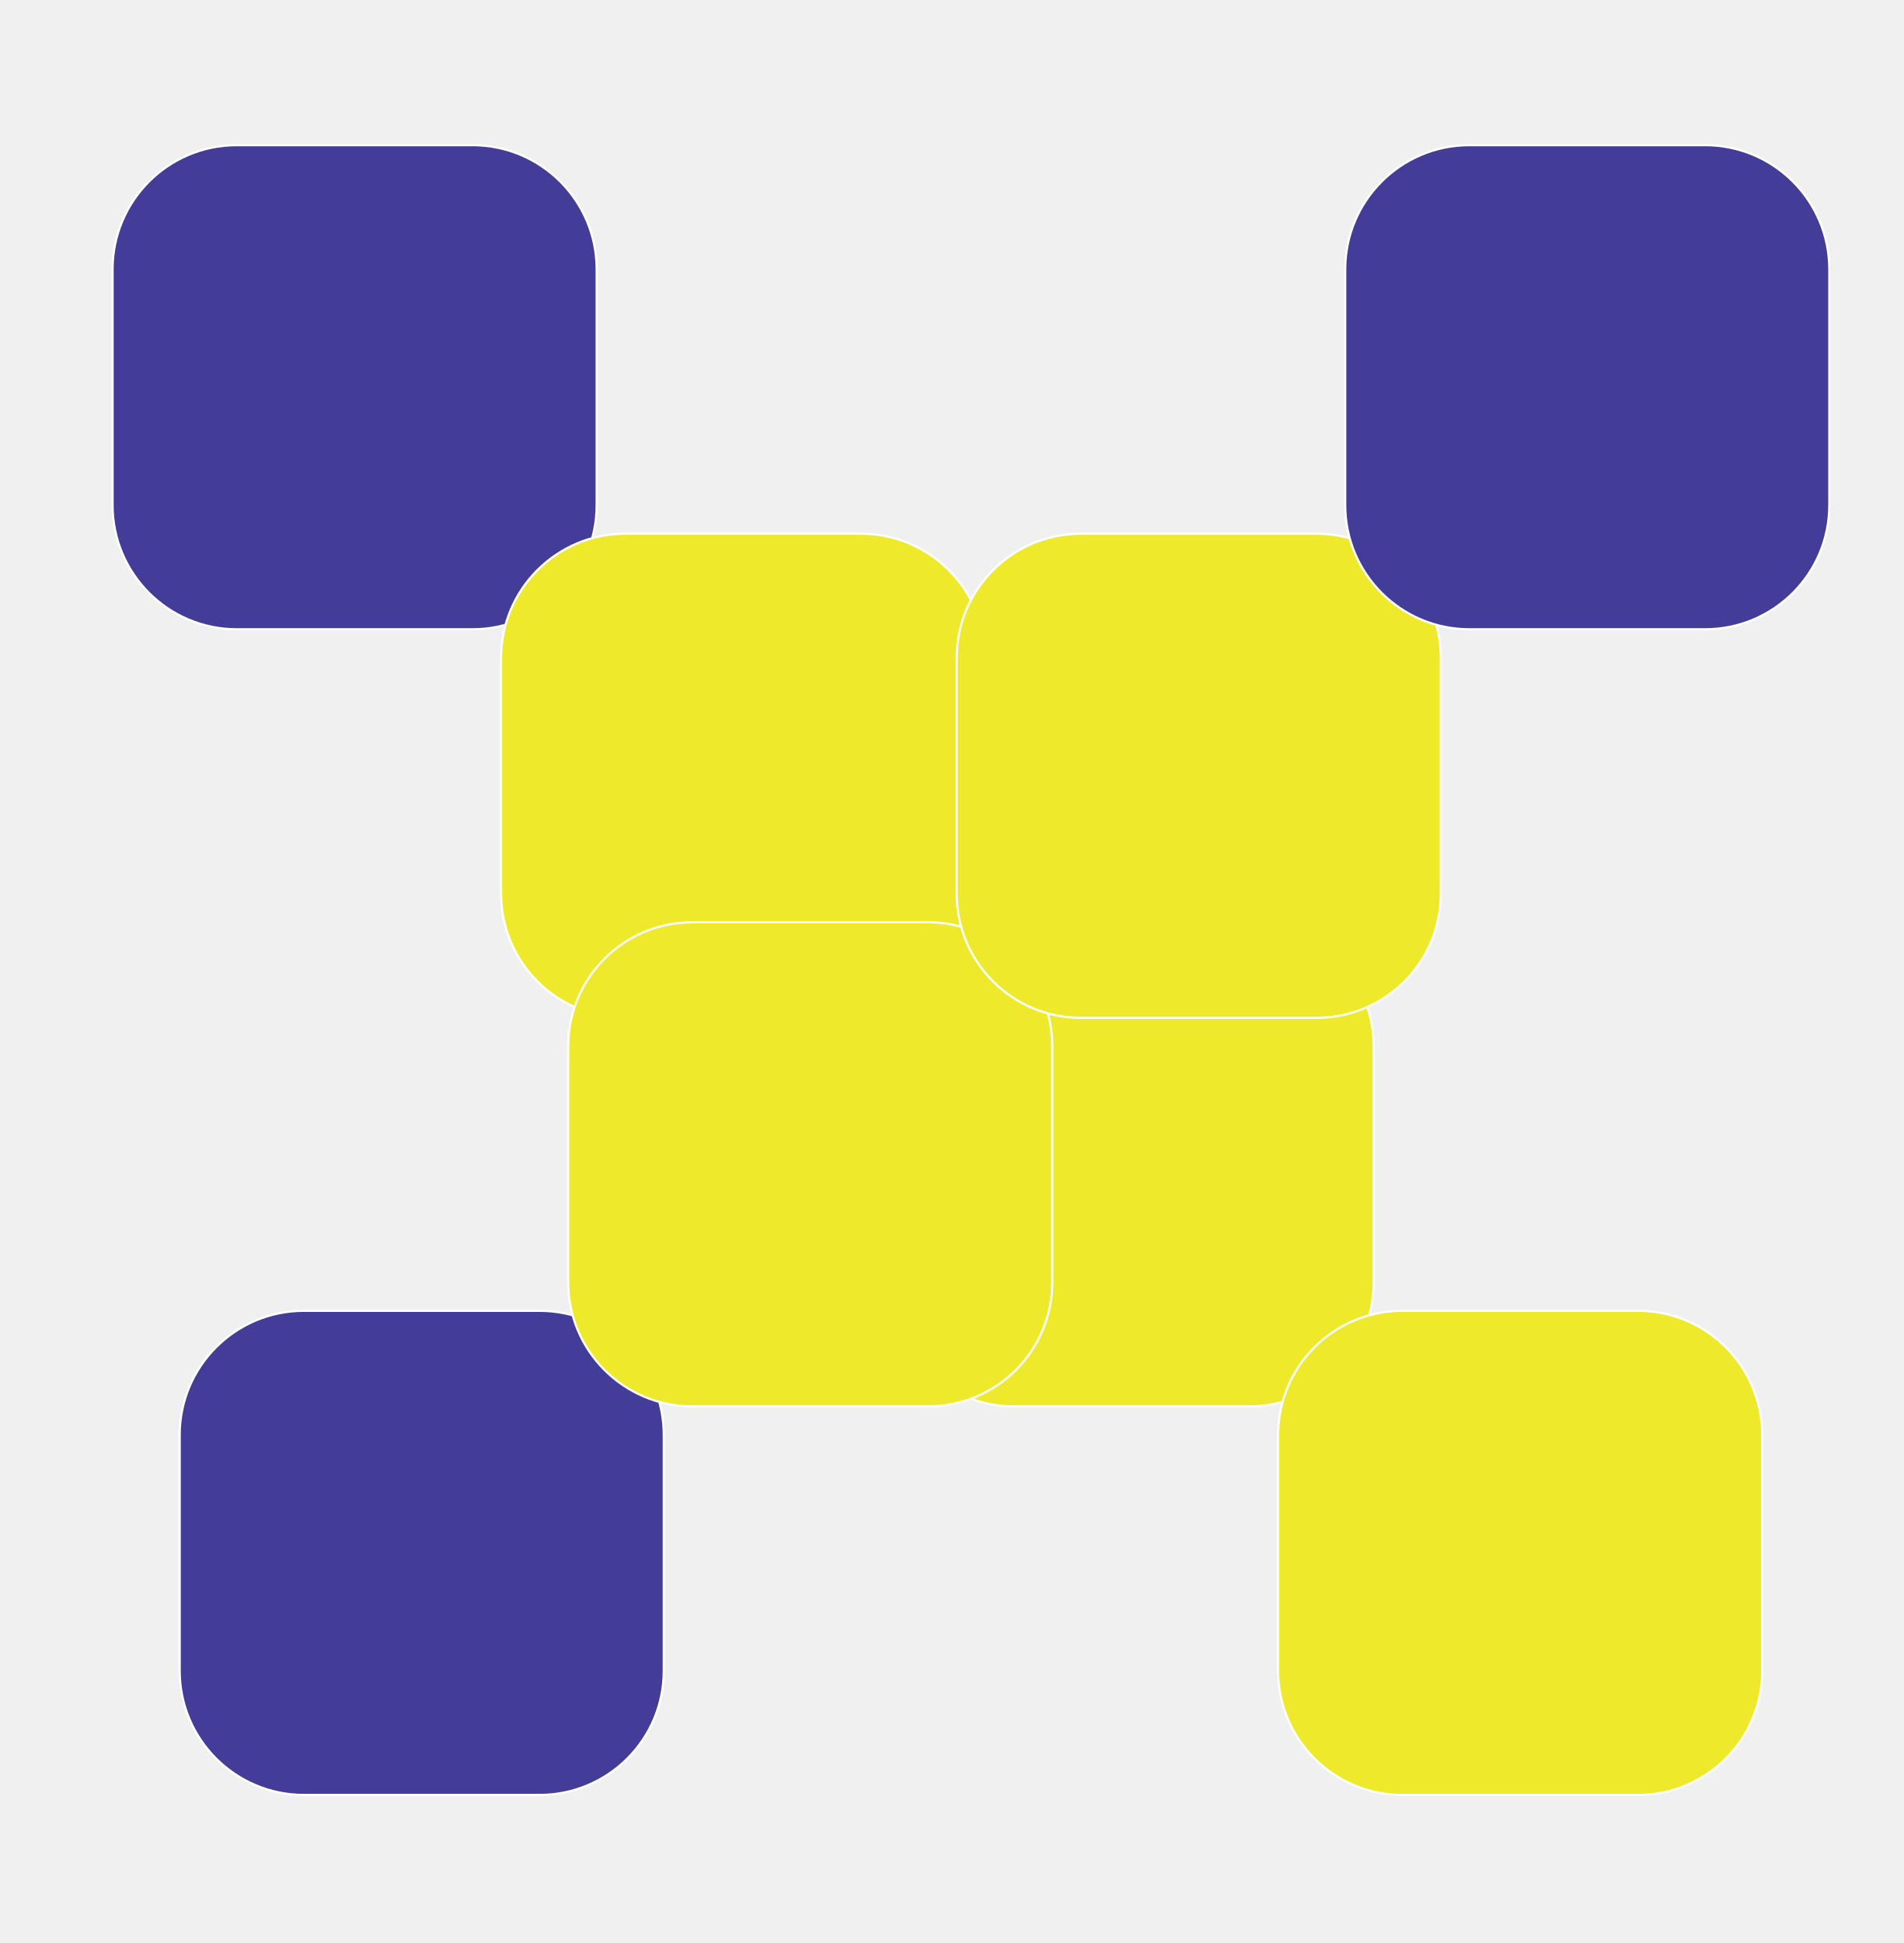
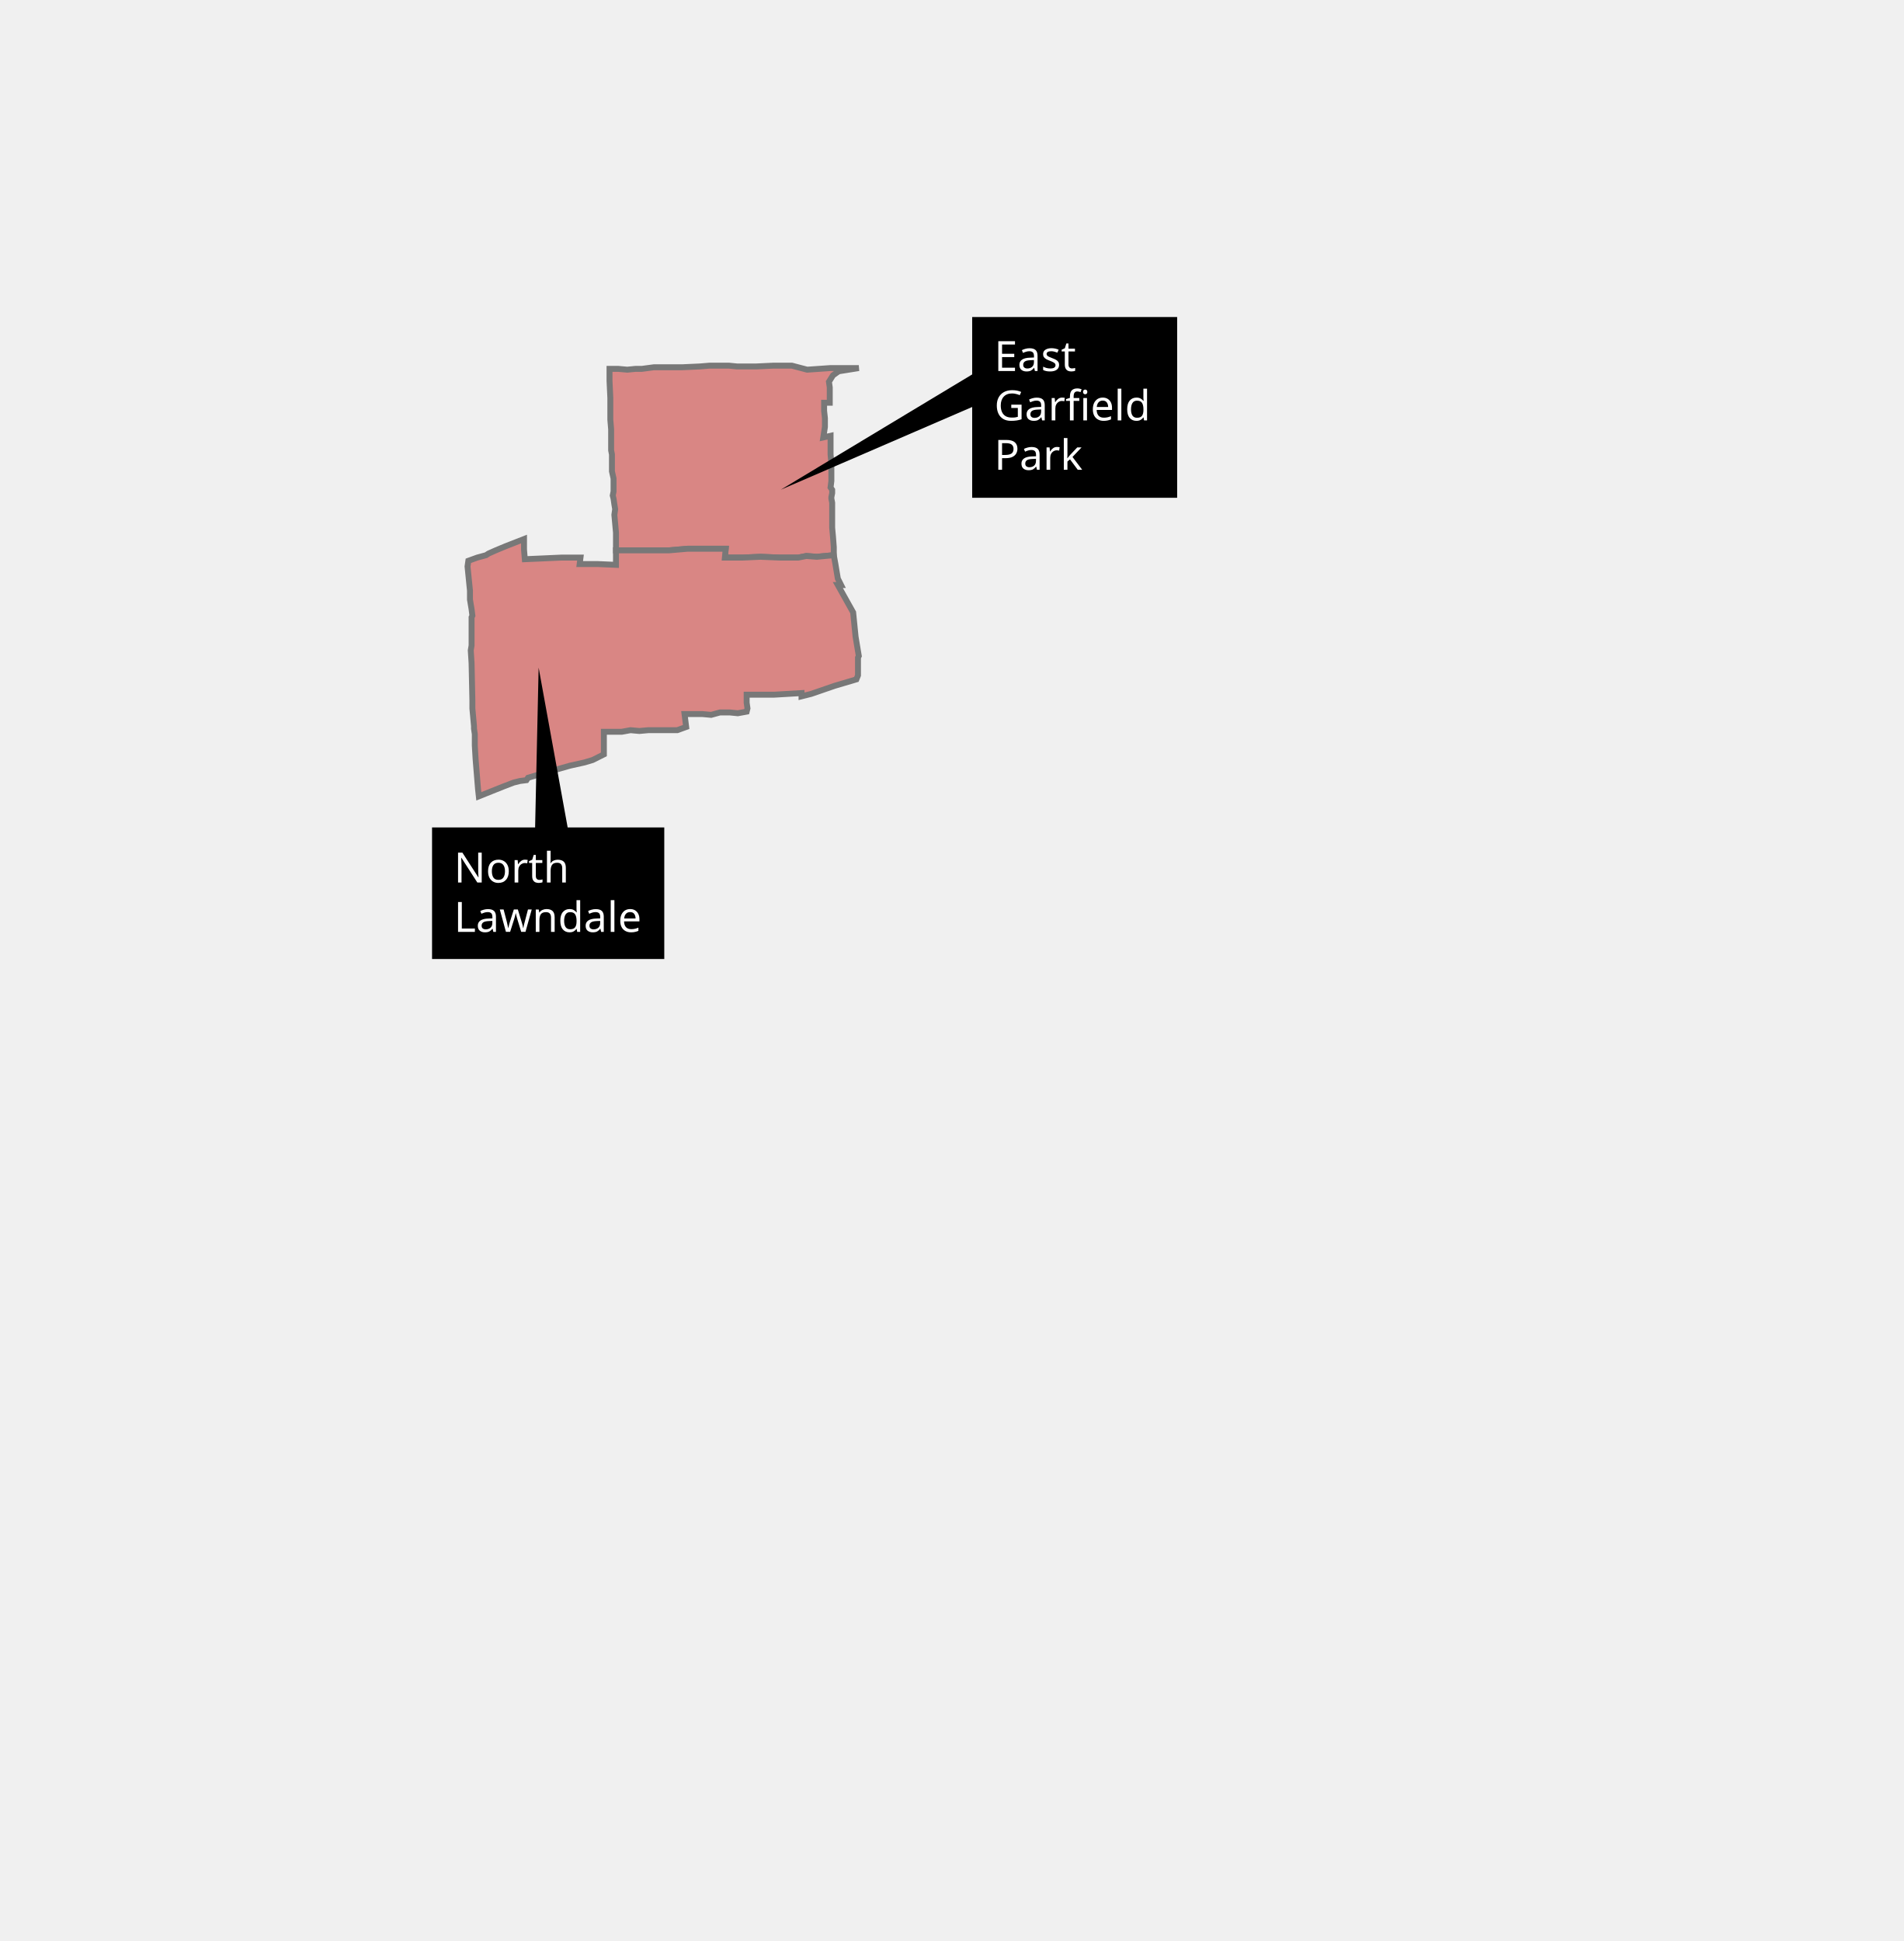
- <svg xmlns="http://www.w3.org/2000/svg" id="Layer_1" data-name="Layer 1" viewBox="0 0 876 894">
-   <rect x="51.8" y="66.79" width="222.75" height="222.75" rx="57.15" ry="57.15" fill="#433c98" stroke="#fff" stroke-miterlimit="10" />
-   <rect x="230.57" y="245.56" width="222.75" height="222.75" rx="57.15" ry="57.15" fill="#efe92b" stroke="#fff" stroke-miterlimit="10" />
-   <rect x="409.35" y="424.34" width="222.75" height="222.75" rx="57.15" ry="57.15" fill="#efe92b" stroke="#fff" stroke-miterlimit="10" />
-   <rect x="588.12" y="603.12" width="222.75" height="222.75" rx="57.15" ry="57.15" fill="#efe92b" stroke="#fff" stroke-miterlimit="10" />
-   <rect x="82.67" y="603.12" width="222.75" height="222.75" rx="57.15" ry="57.15" transform="translate(-520.44 908.54) rotate(-90)" fill="#433c98" stroke="#fff" stroke-miterlimit="10" />
-   <rect x="261.45" y="424.34" width="222.75" height="222.75" rx="57.15" ry="57.15" transform="translate(-162.89 908.54) rotate(-90)" fill="#efe92b" stroke="#fff" stroke-miterlimit="10" />
-   <rect x="440.22" y="245.56" width="222.75" height="222.75" rx="57.15" ry="57.15" transform="translate(194.66 908.54) rotate(-90)" fill="#efe92b" stroke="#fff" stroke-miterlimit="10" />
-   <rect x="619" y="66.79" width="222.75" height="222.75" rx="57.15" ry="57.15" transform="translate(552.21 908.54) rotate(-90)" fill="#433c98" stroke="#fff" stroke-miterlimit="10" />
+ <svg xmlns="http://www.w3.org/2000/svg" version="1.1" id="lawndale" x="0px" y="0px" viewBox="0 0 610 622" style="enable-background:new 0 0 610 622;" xml:space="preserve">
+   <g style="opacity:0.5;">
+     <g id="Chicago_x5F_Community_x5F_Areas_selection_2_">
+       <polygon style="fill:#C11B17;stroke:#000000;stroke-width:1.9;stroke-miterlimit:10;" points="264.31,133.972 264.31,136.815     263.793,140.175 266.119,139.658 266.119,142.501 266.119,145.602 266.377,148.445 266.377,151.546 266.377,154.131     266.119,156.198 266.636,156.973 266.636,158.007 266.377,159.299 266.377,159.816 266.636,161.108 266.636,163.434     266.636,166.277 266.636,169.12 266.894,171.963 267.153,175.323 267.153,177.907 261.725,178.424 258.365,178.166     255.78,178.682 249.835,178.682 243.631,178.424 237.945,178.682 232.259,178.682 232.517,175.84 226.314,175.84 220.369,175.84     214.424,176.356 208.737,176.356 202.792,176.356 199.432,176.356 198.14,176.356 197.364,176.356 197.364,173.514     197.364,170.671 197.106,167.828 196.847,164.985 197.106,163.176 196.847,161.625 196.589,159.816 196.33,158.783     196.589,157.49 196.589,156.198 196.589,153.355 196.072,151.029 196.072,147.67 196.072,145.602 195.813,144.31 195.813,141.467     195.813,137.59 195.555,134.489 195.555,130.871 195.555,127.511 195.296,122.084 195.296,119.758 195.296,118.207     198.14,118.207 200.983,118.466 203.568,118.207 205.635,118.207 209.513,117.691 210.03,117.691 212.614,117.691     218.559,117.691 224.246,117.432 227.347,117.174 230.449,117.174 233.551,117.174 236.136,117.432 240.788,117.432     242.339,117.432 247.767,117.174 253.712,117.174 258.623,118.466 266.119,117.949 275.166,117.949 268.704,118.983     266.894,120.275 265.602,122.342 265.86,124.152 265.86,129.062 264.051,129.062 264.051,131.646   " />
+       <polygon style="fill:#C11B17;stroke:#000000;stroke-width:1.9;stroke-miterlimit:10;" points="233.809,228.303 230.708,228.303     227.864,229.078 225.021,228.82 222.178,228.82 219.335,228.82 219.852,232.955 217.008,233.989 214.165,233.989 213.39,233.989     210.03,233.989 207.703,233.989 204.86,234.247 202.017,233.989 199.173,234.506 196.072,234.506 193.487,234.506     193.487,241.742 189.868,243.551 187.284,244.326 182.631,245.36 179.012,246.394 175.652,247.428 171.775,248.461     169.19,249.237 168.673,250.012 166.605,250.27 164.538,250.787 161.177,252.079 153.423,255.181 153.165,252.855     152.389,243.292 152.131,238.899 152.131,235.281 151.872,233.472 151.872,232.696 151.614,229.854 151.355,227.011     151.355,224.426 151.097,212.538 150.838,208.403 151.097,206.852 151.097,201.684 151.097,197.807 151.355,197.29     151.097,195.223 150.58,192.121 150.58,190.312 150.58,189.278 149.804,181.525 150.063,179.716 152.906,178.682 155.749,177.907     156.525,177.39 158.851,176.356 161.953,175.064 167.898,172.738 167.898,176.098 168.156,179.199 174.101,178.941     179.788,178.682 185.991,178.682 185.733,180.75 191.419,180.75 197.364,181.008 197.364,178.941 197.364,176.356 198.14,176.356     199.432,176.356 202.792,176.356 208.737,176.356 214.424,176.356 220.369,175.84 226.314,175.84 232.517,175.84 232.259,178.682     237.945,178.682 243.631,178.424 249.835,178.682 255.78,178.682 258.365,178.166 261.725,178.424 267.153,177.907 267.67,180.75     268.445,185.402 269.479,187.469 268.445,187.469 273.356,196.256 274.132,204.01 275.166,210.212 274.907,210.729     274.907,216.415 274.39,217.707 267.411,219.774 259.916,222.359 256.814,223.134 256.814,222.1 248.026,222.617 239.237,222.617     239.237,225.202 239.496,227.011 239.237,228.045 236.394,228.561   " />
+     </g>
+   </g>
+   <g>
+     <polygon points="212.839,307.316 138.434,307.316 138.434,265.149 171.453,265.149 172.582,213.941 181.88,265.149    212.839,265.149  " />
+     <rect x="145.47" y="273.21" style="fill:none;" width="64.017" height="29.796" />
+     <text transform="matrix(1 0 0 1 145.4696 282.7979)">
+       <tspan x="0" y="0" style="fill:#FFFFFF; font-family:'Arial-BoldMT'; font-size:13.391px;">North </tspan>
+       <tspan x="0" y="15.825" style="fill:#FFFFFF; font-family:'Arial-BoldMT'; font-size:13.391px;">Lawndale </tspan>
+     </text>
+   </g>
+   <g>
+     <polygon points="377.168,101.601 377.168,159.517 311.493,159.517 311.493,130.417 250.178,156.923 311.493,119.99    311.493,101.601  " />
+     <rect x="318.571" y="109.305" style="fill:none;" width="56.224" height="43.43" />
+     <text transform="matrix(1 0 0 1 318.5709 118.8931)">
+       <tspan x="0" y="0" style="fill:#FFFFFF; font-family:'Arial-BoldMT'; font-size:13.391px;">East </tspan>
+       <tspan x="0" y="15.825" style="fill:#FFFFFF; font-family:'Arial-BoldMT'; font-size:13.391px;">Garfield </tspan>
+       <tspan x="0" y="31.65" style="fill:#FFFFFF; font-family:'Arial-BoldMT'; font-size:13.391px;">Park</tspan>
+     </text>
+   </g>
</svg>
